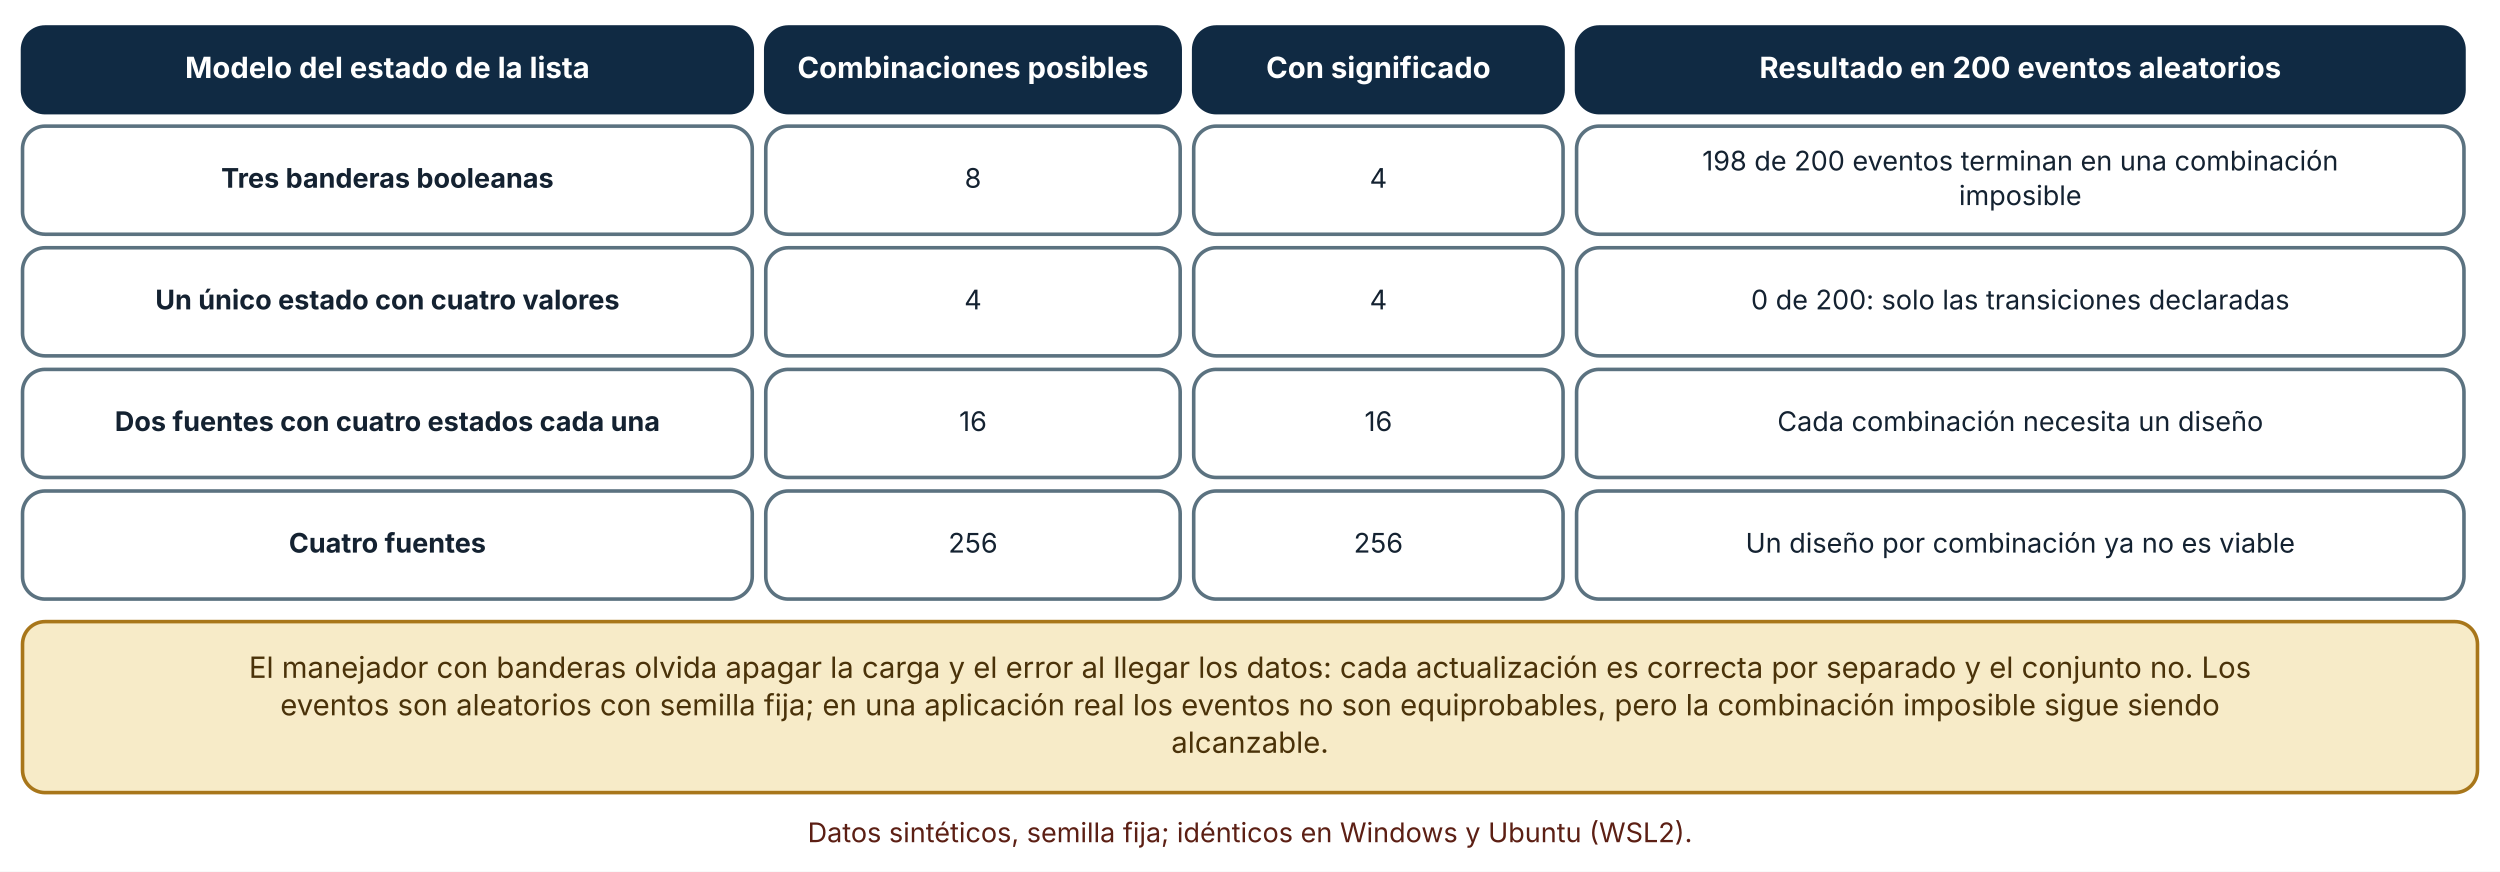
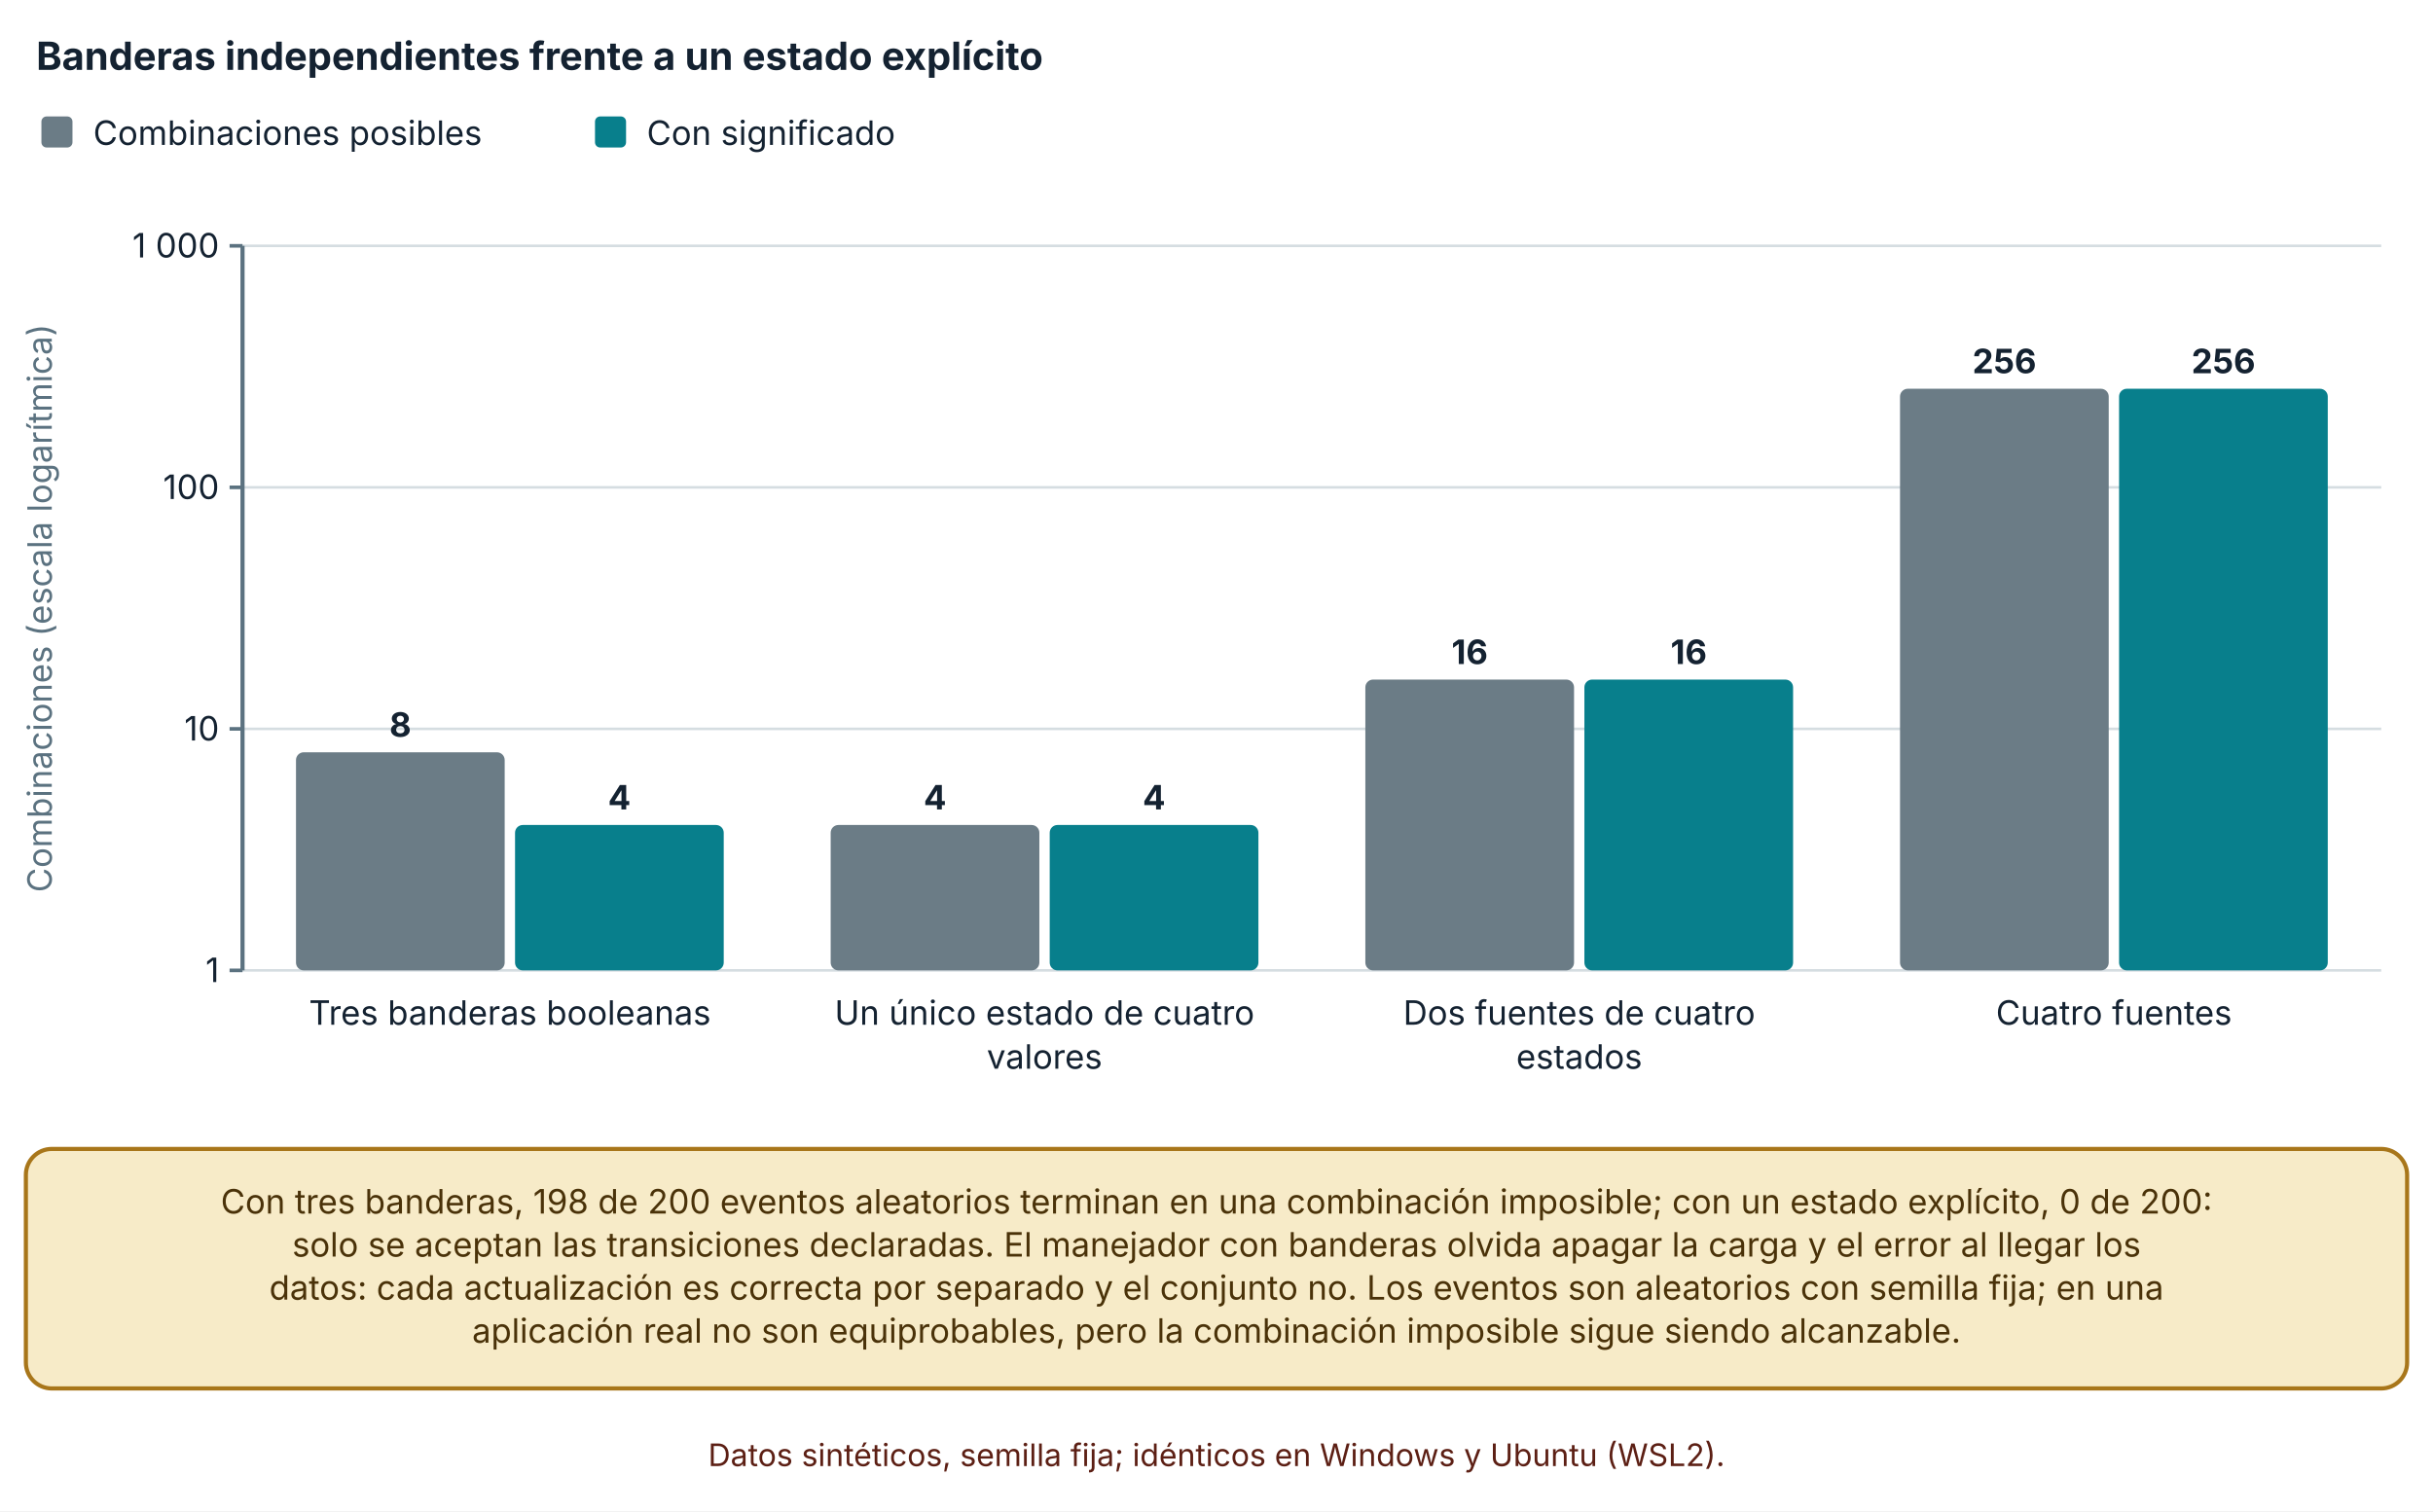
- <svg xmlns="http://www.w3.org/2000/svg" viewBox="0 0 1110 387" width="1110" height="387" role="img" aria-labelledby="t d" font-family="Inter, 'Segoe UI', system-ui, -apple-system, sans-serif">
+ <svg xmlns="http://www.w3.org/2000/svg" viewBox="0 0 940 584" width="940" height="584" role="img" aria-labelledby="t d" font-family="Inter, 'Segoe UI', system-ui, -apple-system, sans-serif">
  <defs>
    <marker id="arrow" viewBox="0 0 10 10" refX="9" refY="5" markerWidth="8" markerHeight="8" orient="auto-start-reverse">
      <path d="M0,0 L10,5 L0,10 z" fill="#32505f" />
    </marker>
    <marker id="arrow-coral" viewBox="0 0 10 10" refX="9" refY="5" markerWidth="8" markerHeight="8" orient="auto-start-reverse">
      <path d="M0,0 L10,5 L0,10 z" fill="#c0432f" />
    </marker>
  </defs>
-   <rect width="1110" height="387" fill="#ffffff" />
-   <rect x="10" y="12" width="324" height="38" rx="10" fill="#102a43" stroke="#102a43" stroke-width="1.6" />
-   <text x="172" y="34.64" font-size="13" text-anchor="middle" font-weight="700" fill="#ffffff">
-     <tspan x="172" dy="0">Modelo del estado de la lista</tspan>
+   <rect width="940" height="584" fill="#ffffff" />
+   <text x="14" y="27" font-size="15" text-anchor="start" font-weight="700" fill="#142231">
+     <tspan x="14" dy="0">Banderas independientes frente a un estado explícito</tspan>
  </text>
-   <rect x="340" y="12" width="184" height="38" rx="10" fill="#102a43" stroke="#102a43" stroke-width="1.6" />
-   <text x="432" y="34.64" font-size="13" text-anchor="middle" font-weight="700" fill="#ffffff">
-     <tspan x="432" dy="0">Combinaciones posibles</tspan>
+   <rect x="16" y="45" width="12" height="12" rx="2" fill="#6b7c86" />
+   <text x="36" y="56" font-size="13" text-anchor="start" font-weight="400" fill="#142231">
+     <tspan x="36" dy="0">Combinaciones posibles</tspan>
  </text>
-   <rect x="530" y="12" width="164" height="38" rx="10" fill="#102a43" stroke="#102a43" stroke-width="1.6" />
-   <text x="612" y="34.64" font-size="13" text-anchor="middle" font-weight="700" fill="#ffffff">
-     <tspan x="612" dy="0">Con significado</tspan>
+   <rect x="229.88" y="45" width="12" height="12" rx="2" fill="#087f8c" />
+   <text x="249.88" y="56" font-size="13" text-anchor="start" font-weight="400" fill="#142231">
+     <tspan x="249.88" dy="0">Con significado</tspan>
  </text>
-   <rect x="700" y="12" width="394" height="38" rx="10" fill="#102a43" stroke="#102a43" stroke-width="1.6" />
-   <text x="897" y="34.64" font-size="13" text-anchor="middle" font-weight="700" fill="#ffffff">
-     <tspan x="897" dy="0">Resultado en 200 eventos aleatorios</tspan>
+   <line x1="93.7" y1="375" x2="920" y2="375" stroke="#d5dde1" stroke-width="1" />
+   <line x1="88.7" y1="375" x2="93.7" y2="375" stroke="#5b7280" stroke-width="1.4" />
+   <text x="84.7" y="379.5" font-size="13" text-anchor="end" font-weight="400" fill="#142231">
+     <tspan x="84.7" dy="0">1</tspan>
  </text>
-   <rect x="10" y="56" width="324" height="48" rx="10" fill="#ffffff" stroke="#5b7280" stroke-width="1.6" />
-   <text x="172" y="83.36" font-size="12" text-anchor="middle" font-weight="700" fill="#142231">
-     <tspan x="172" dy="0">Tres banderas booleanas</tspan>
+   <line x1="93.7" y1="281.667" x2="920" y2="281.667" stroke="#d5dde1" stroke-width="1" />
+   <line x1="88.7" y1="281.667" x2="93.7" y2="281.667" stroke="#5b7280" stroke-width="1.4" />
+   <text x="84.7" y="286.167" font-size="13" text-anchor="end" font-weight="400" fill="#142231">
+     <tspan x="84.7" dy="0">10</tspan>
  </text>
-   <rect x="340" y="56" width="184" height="48" rx="10" fill="#ffffff" stroke="#5b7280" stroke-width="1.6" />
-   <text x="432" y="83.36" font-size="12" text-anchor="middle" font-weight="400" fill="#142231">
-     <tspan x="432" dy="0">8</tspan>
+   <line x1="93.7" y1="188.333" x2="920" y2="188.333" stroke="#d5dde1" stroke-width="1" />
+   <line x1="88.7" y1="188.333" x2="93.7" y2="188.333" stroke="#5b7280" stroke-width="1.4" />
+   <text x="84.7" y="192.833" font-size="13" text-anchor="end" font-weight="400" fill="#142231">
+     <tspan x="84.7" dy="0">100</tspan>
  </text>
-   <rect x="530" y="56" width="164" height="48" rx="10" fill="#ffffff" stroke="#5b7280" stroke-width="1.6" />
-   <text x="612" y="83.36" font-size="12" text-anchor="middle" font-weight="400" fill="#142231">
-     <tspan x="612" dy="0">4</tspan>
+   <line x1="93.7" y1="95" x2="920" y2="95" stroke="#d5dde1" stroke-width="1" />
+   <line x1="88.7" y1="95" x2="93.7" y2="95" stroke="#5b7280" stroke-width="1.4" />
+   <text x="84.7" y="99.5" font-size="13" text-anchor="end" font-weight="400" fill="#142231">
+     <tspan x="84.7" dy="0">1 000</tspan>
  </text>
-   <rect x="700" y="56" width="394" height="48" rx="10" fill="#ffffff" stroke="#5b7280" stroke-width="1.6" />
-   <text x="897" y="75.68" font-size="12" text-anchor="middle" font-weight="400" fill="#142231">
-     <tspan x="897" dy="0">198 de 200 eventos terminan en una combinación</tspan>
+   <line x1="93.7" y1="95" x2="93.7" y2="375" stroke="#5b7280" stroke-width="1.6" />
+   <text x="20" y="235" font-size="13" text-anchor="middle" font-weight="400" fill="#5b7280" transform="rotate(-90 20 235)">Combinaciones (escala logarítmica)</text>
+   <rect x="114.357" y="290.712" width="80.63" height="84.288" rx="3" fill="#6b7c86" />
+   <text x="154.672" y="284.712" font-size="13" text-anchor="middle" font-weight="700" fill="#142231">
+     <tspan x="154.672" dy="0">8</tspan>
  </text>
-   <text x="897" y="91.04" font-size="12" text-anchor="middle" font-weight="400" fill="#142231">
-     <tspan x="897" dy="0">imposible</tspan>
+   <rect x="198.987" y="318.808" width="80.63" height="56.192" rx="3" fill="#087f8c" />
+   <text x="239.302" y="312.808" font-size="13" text-anchor="middle" font-weight="700" fill="#142231">
+     <tspan x="239.302" dy="0">4</tspan>
  </text>
-   <rect x="10" y="110" width="324" height="48" rx="10" fill="#ffffff" stroke="#5b7280" stroke-width="1.6" />
-   <text x="172" y="137.36" font-size="12" text-anchor="middle" font-weight="700" fill="#142231">
-     <tspan x="172" dy="0">Un único estado con cuatro valores</tspan>
+   <text x="196.987" y="396" font-size="13" text-anchor="middle" font-weight="400" fill="#142231">
+     <tspan x="196.987" dy="0">Tres banderas booleanas</tspan>
  </text>
-   <rect x="340" y="110" width="184" height="48" rx="10" fill="#ffffff" stroke="#5b7280" stroke-width="1.6" />
-   <text x="432" y="137.36" font-size="12" text-anchor="middle" font-weight="400" fill="#142231">
-     <tspan x="432" dy="0">4</tspan>
+   <rect x="320.933" y="318.808" width="80.63" height="56.192" rx="3" fill="#6b7c86" />
+   <text x="361.248" y="312.808" font-size="13" text-anchor="middle" font-weight="700" fill="#142231">
+     <tspan x="361.248" dy="0">4</tspan>
  </text>
-   <rect x="530" y="110" width="164" height="48" rx="10" fill="#ffffff" stroke="#5b7280" stroke-width="1.6" />
-   <text x="612" y="137.36" font-size="12" text-anchor="middle" font-weight="400" fill="#142231">
-     <tspan x="612" dy="0">4</tspan>
+   <rect x="405.562" y="318.808" width="80.63" height="56.192" rx="3" fill="#087f8c" />
+   <text x="445.877" y="312.808" font-size="13" text-anchor="middle" font-weight="700" fill="#142231">
+     <tspan x="445.877" dy="0">4</tspan>
  </text>
-   <rect x="700" y="110" width="394" height="48" rx="10" fill="#ffffff" stroke="#5b7280" stroke-width="1.6" />
-   <text x="897" y="137.36" font-size="12" text-anchor="middle" font-weight="400" fill="#142231">
-     <tspan x="897" dy="0">0 de 200: solo las transiciones declaradas</tspan>
+   <text x="403.562" y="396" font-size="13" text-anchor="middle" font-weight="400" fill="#142231">
+     <tspan x="403.562" dy="0">Un único estado de cuatro</tspan>
  </text>
-   <rect x="10" y="164" width="324" height="48" rx="10" fill="#ffffff" stroke="#5b7280" stroke-width="1.6" />
-   <text x="172" y="191.36" font-size="12" text-anchor="middle" font-weight="700" fill="#142231">
-     <tspan x="172" dy="0">Dos fuentes con cuatro estados cada una</tspan>
+   <text x="403.562" y="413" font-size="13" text-anchor="middle" font-weight="400" fill="#142231">
+     <tspan x="403.562" dy="0">valores</tspan>
  </text>
-   <rect x="340" y="164" width="184" height="48" rx="10" fill="#ffffff" stroke="#5b7280" stroke-width="1.6" />
-   <text x="432" y="191.36" font-size="12" text-anchor="middle" font-weight="400" fill="#142231">
-     <tspan x="432" dy="0">16</tspan>
+   <rect x="527.507" y="262.615" width="80.63" height="112.385" rx="3" fill="#6b7c86" />
+   <text x="567.822" y="256.615" font-size="13" text-anchor="middle" font-weight="700" fill="#142231">
+     <tspan x="567.822" dy="0">16</tspan>
  </text>
-   <rect x="530" y="164" width="164" height="48" rx="10" fill="#ffffff" stroke="#5b7280" stroke-width="1.6" />
-   <text x="612" y="191.36" font-size="12" text-anchor="middle" font-weight="400" fill="#142231">
-     <tspan x="612" dy="0">16</tspan>
+   <rect x="612.137" y="262.615" width="80.63" height="112.385" rx="3" fill="#087f8c" />
+   <text x="652.452" y="256.615" font-size="13" text-anchor="middle" font-weight="700" fill="#142231">
+     <tspan x="652.452" dy="0">16</tspan>
  </text>
-   <rect x="700" y="164" width="394" height="48" rx="10" fill="#ffffff" stroke="#5b7280" stroke-width="1.6" />
-   <text x="897" y="191.36" font-size="12" text-anchor="middle" font-weight="400" fill="#142231">
-     <tspan x="897" dy="0">Cada combinación necesita un diseño</tspan>
+   <text x="610.137" y="396" font-size="13" text-anchor="middle" font-weight="400" fill="#142231">
+     <tspan x="610.137" dy="0">Dos fuentes de cuatro</tspan>
  </text>
-   <rect x="10" y="218" width="324" height="48" rx="10" fill="#ffffff" stroke="#5b7280" stroke-width="1.6" />
-   <text x="172" y="245.36" font-size="12" text-anchor="middle" font-weight="700" fill="#142231">
-     <tspan x="172" dy="0">Cuatro fuentes</tspan>
+   <text x="610.137" y="413" font-size="13" text-anchor="middle" font-weight="400" fill="#142231">
+     <tspan x="610.137" dy="0">estados</tspan>
  </text>
-   <rect x="340" y="218" width="184" height="48" rx="10" fill="#ffffff" stroke="#5b7280" stroke-width="1.6" />
-   <text x="432" y="245.36" font-size="12" text-anchor="middle" font-weight="400" fill="#142231">
-     <tspan x="432" dy="0">256</tspan>
+   <rect x="734.082" y="150.231" width="80.63" height="224.769" rx="3" fill="#6b7c86" />
+   <text x="774.398" y="144.231" font-size="13" text-anchor="middle" font-weight="700" fill="#142231">
+     <tspan x="774.398" dy="0">256</tspan>
  </text>
-   <rect x="530" y="218" width="164" height="48" rx="10" fill="#ffffff" stroke="#5b7280" stroke-width="1.6" />
-   <text x="612" y="245.36" font-size="12" text-anchor="middle" font-weight="400" fill="#142231">
-     <tspan x="612" dy="0">256</tspan>
+   <rect x="818.712" y="150.231" width="80.63" height="224.769" rx="3" fill="#087f8c" />
+   <text x="859.027" y="144.231" font-size="13" text-anchor="middle" font-weight="700" fill="#142231">
+     <tspan x="859.027" dy="0">256</tspan>
  </text>
-   <rect x="700" y="218" width="394" height="48" rx="10" fill="#ffffff" stroke="#5b7280" stroke-width="1.6" />
-   <text x="897" y="245.36" font-size="12" text-anchor="middle" font-weight="400" fill="#142231">
-     <tspan x="897" dy="0">Un diseño por combinación ya no es viable</tspan>
+   <text x="816.712" y="396" font-size="13" text-anchor="middle" font-weight="400" fill="#142231">
+     <tspan x="816.712" dy="0">Cuatro fuentes</tspan>
  </text>
-   <rect x="10" y="276" width="1090" height="75.92" rx="10" fill="#f7ebc8" stroke="#a8761a" stroke-width="1.6" />
-   <text x="555" y="300.96" font-size="13" text-anchor="middle" font-weight="400" fill="#4a3209">
-     <tspan x="555" dy="0">El manejador con banderas olvida apagar la carga y el error al llegar los datos: cada actualización es correcta por separado y el conjunto no. Los</tspan>
+   <rect x="10" y="444" width="920" height="92.56" rx="10" fill="#f7ebc8" stroke="#a8761a" stroke-width="1.6" />
+   <text x="470" y="468.96" font-size="13" text-anchor="middle" font-weight="400" fill="#4a3209">
+     <tspan x="470" dy="0">Con tres banderas, 198 de 200 eventos aleatorios terminan en una combinación imposible; con un estado explícito, 0 de 200:</tspan>
  </text>
-   <text x="555" y="317.6" font-size="13" text-anchor="middle" font-weight="400" fill="#4a3209">
-     <tspan x="555" dy="0">eventos son aleatorios con semilla fija; en una aplicación real los eventos no son equiprobables, pero la combinación imposible sigue siendo</tspan>
+   <text x="470" y="485.6" font-size="13" text-anchor="middle" font-weight="400" fill="#4a3209">
+     <tspan x="470" dy="0">solo se aceptan las transiciones declaradas. El manejador con banderas olvida apagar la carga y el error al llegar los</tspan>
  </text>
-   <text x="555" y="334.24" font-size="13" text-anchor="middle" font-weight="400" fill="#4a3209">
-     <tspan x="555" dy="0">alcanzable.</tspan>
+   <text x="470" y="502.24" font-size="13" text-anchor="middle" font-weight="400" fill="#4a3209">
+     <tspan x="470" dy="0">datos: cada actualización es correcta por separado y el conjunto no. Los eventos son aleatorios con semilla fija; en una</tspan>
  </text>
-   <text x="555" y="373.92" font-size="12" text-anchor="middle" font-weight="400" fill="#5c1f14">
-     <tspan x="555" dy="0">Datos sintéticos, semilla fija; idénticos en Windows y Ubuntu (WSL2).</tspan>
+   <text x="470" y="518.88" font-size="13" text-anchor="middle" font-weight="400" fill="#4a3209">
+     <tspan x="470" dy="0">aplicación real no son equiprobables, pero la combinación imposible sigue siendo alcanzable.</tspan>
+   </text>
+   <text x="470" y="566.56" font-size="12" text-anchor="middle" font-weight="400" fill="#5c1f14">
+     <tspan x="470" dy="0">Datos sintéticos, semilla fija; idénticos en Windows y Ubuntu (WSL2).</tspan>
  </text>
</svg>
